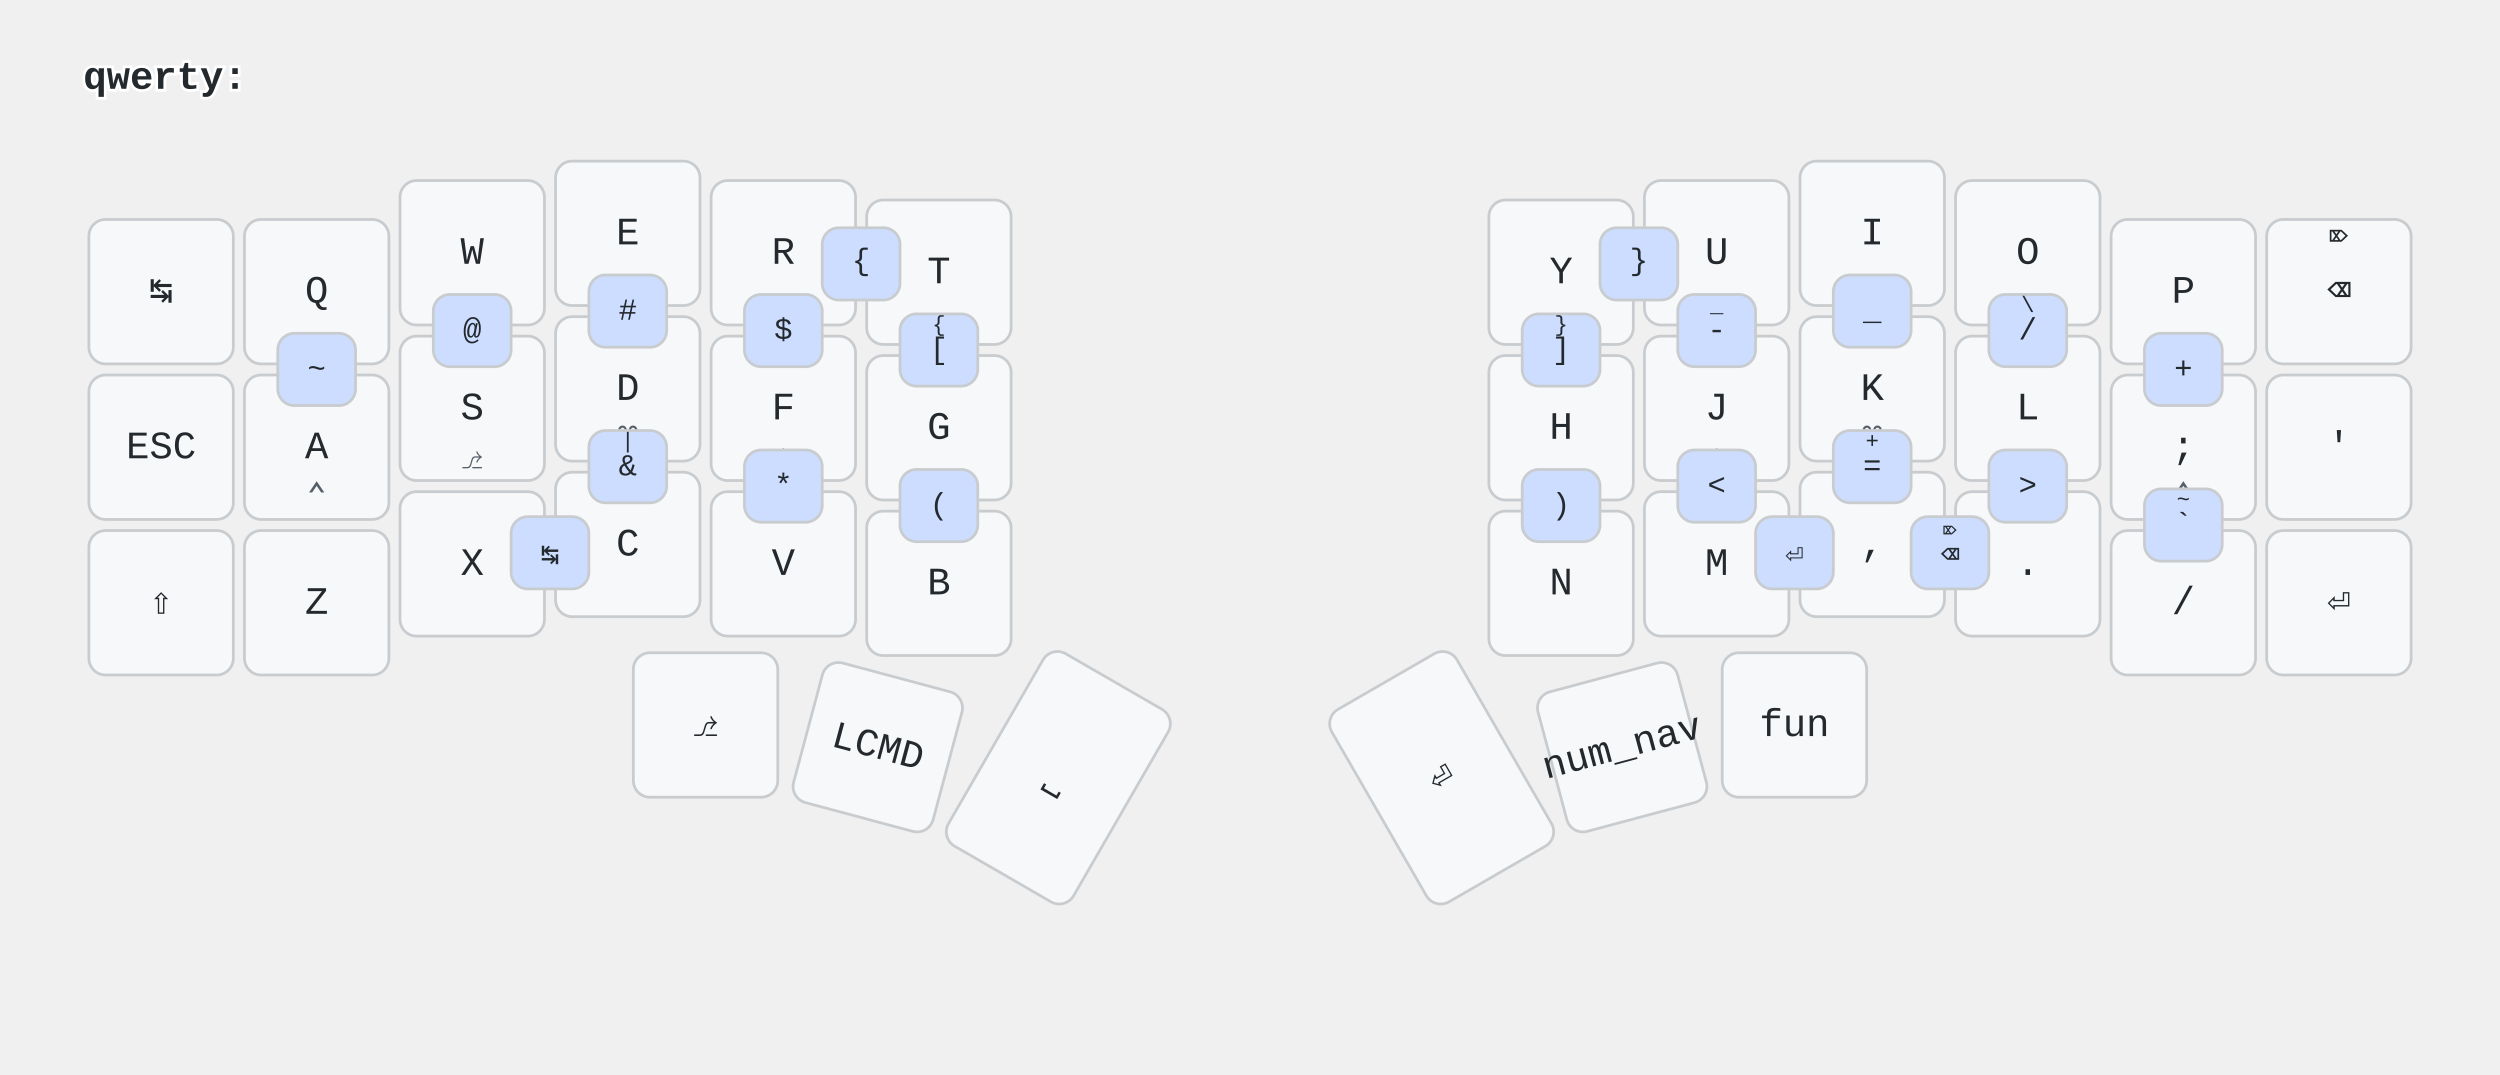
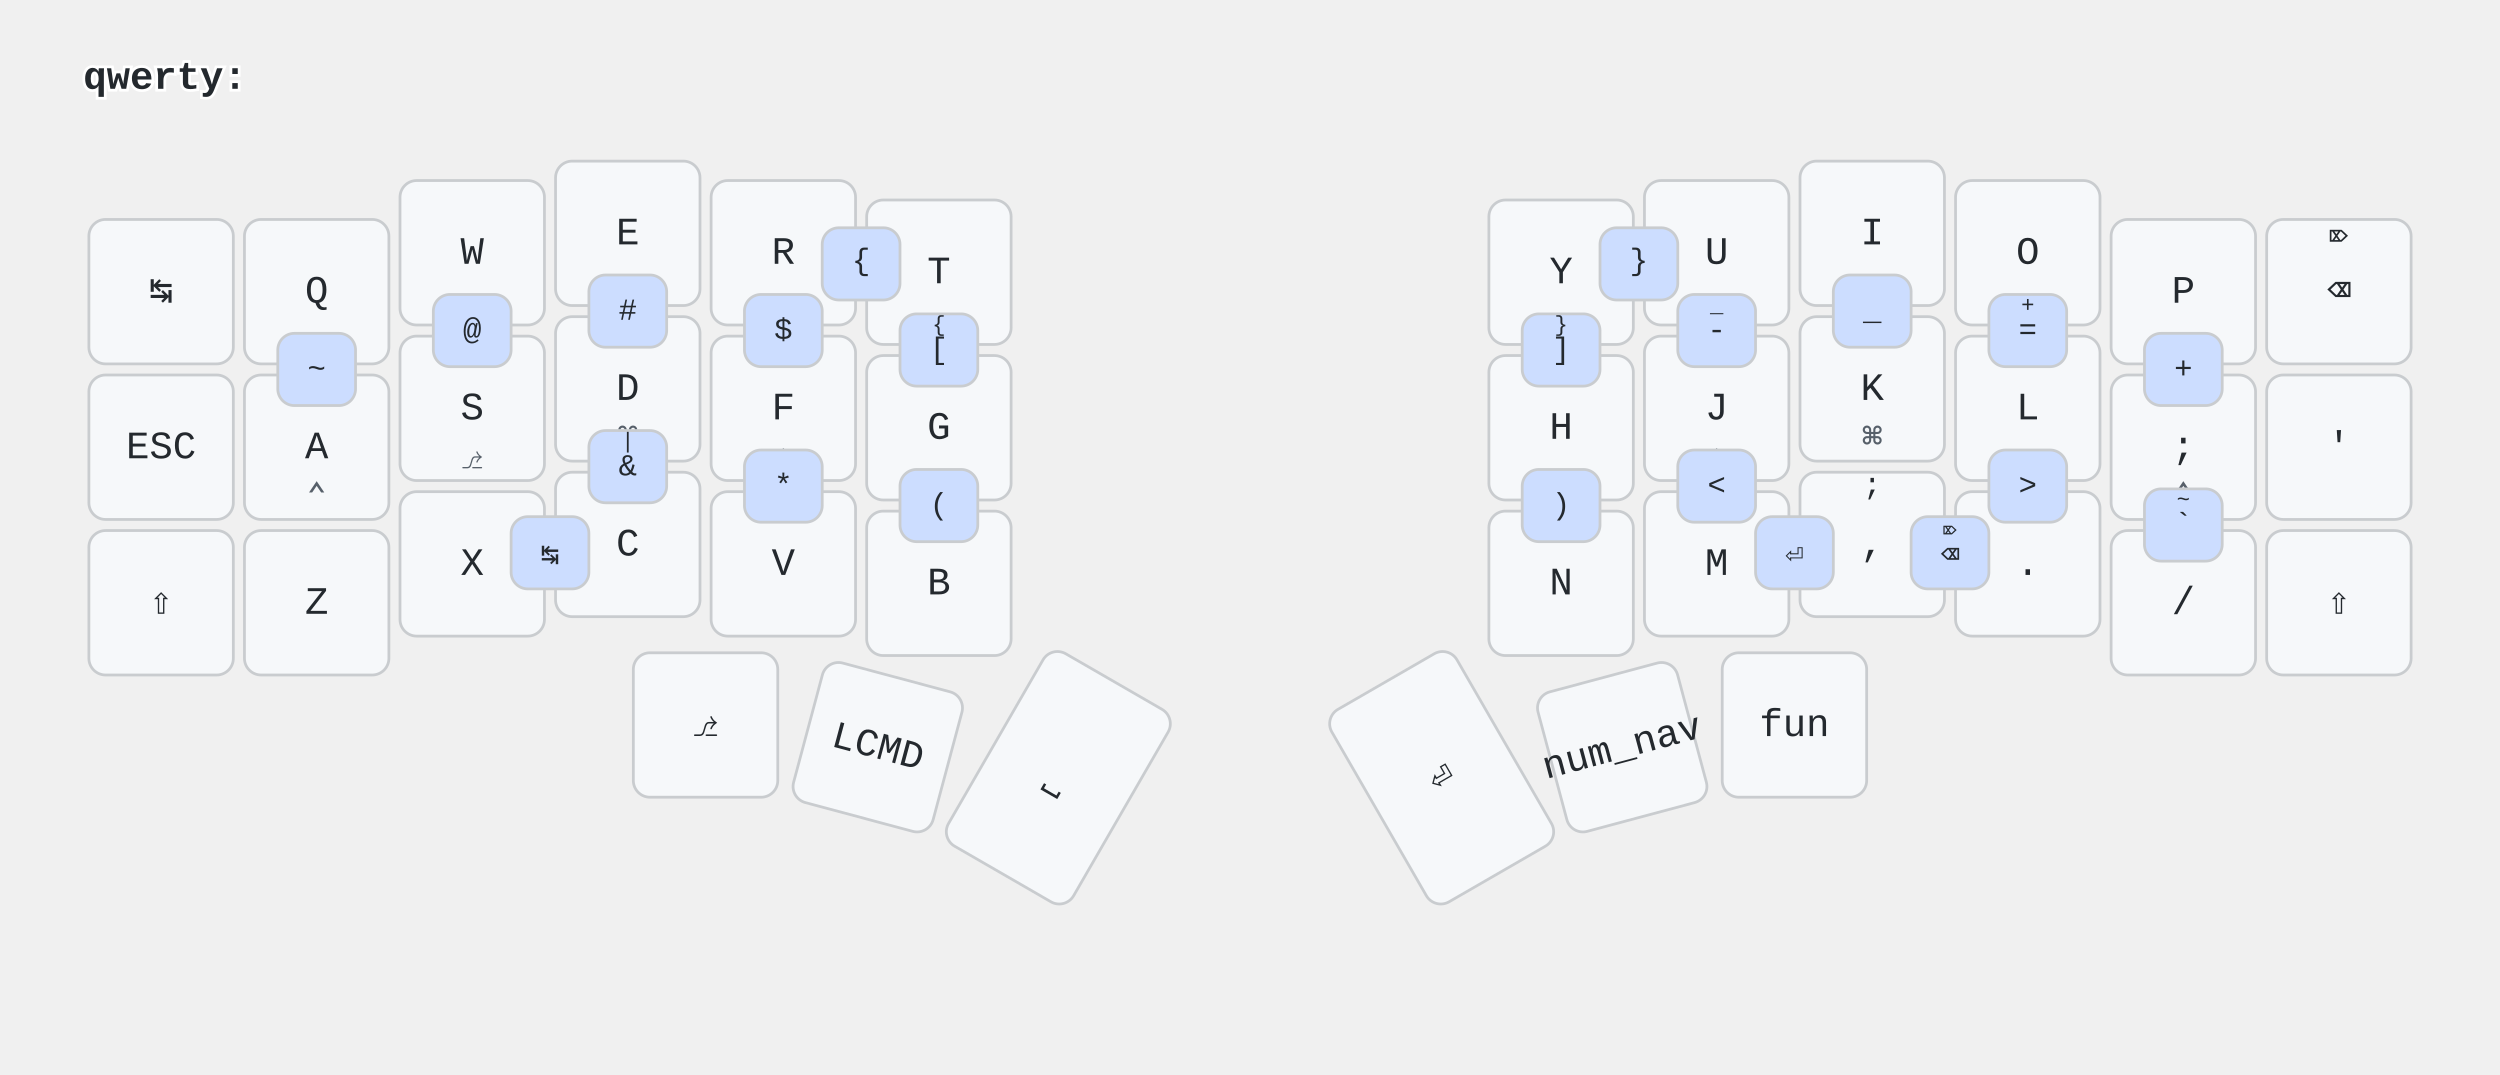
<svg xmlns="http://www.w3.org/2000/svg" width="900" height="387" viewBox="0 0 900 387" class="keymap">
  <style>/* font and background color specifications */
svg {
    font-family: SFMono-Regular,Consolas,Liberation Mono,Menlo,monospace;
    font-size: 14px;
    font-kerning: normal;
    text-rendering: optimizeLegibility;
    fill: #24292e;
}

/* default key styling */
rect {
    fill: #f6f8fa;
    stroke: #c9cccf;
    stroke-width: 1;
}

/* color accent for combo boxes */
rect.combo {
    fill: #cdf;
}

/* color accent for held keys */
rect.held, rect.combo.held {
    fill: #fdd;
}

/* color accent for ghost (optional) keys */
rect.ghost, rect.combo.ghost {
    fill: #ddd;
}

text {
    text-anchor: middle;
    dominant-baseline: middle;
}

/* styling for layer labels */
text.label {
    font-weight: bold;
    text-anchor: start;
    stroke: white;
    stroke-width: 2;
    paint-order: stroke;
}

/* styling for combo tap, and key hold/shifted label text */
text.combo, text.hold, text.shifted {
    font-size: 11px;
}

text.hold {
    text-anchor: middle;
    dominant-baseline: text-after-edge;
    font-size: 12px;
    font-weight: 600;
    fill: #57606a;
}

text.shifted {
    text-anchor: middle;
    dominant-baseline: hanging;
}

/* styling for hold/shifted label text in combo box */
text.combo.hold, text.combo.shifted {
    font-size: 8px;
}

/* styling for combo dendrons */
path {
    stroke-width: 1;
    stroke: gray;
    fill: none;
}
</style>
  <g transform="translate(30, 0)" class="layer-qwerty">
    <text x="0" y="28" class="label" id="qwerty">qwerty:</text>
    <g transform="translate(0, 56)">
      <g transform="translate(28, 49)" class="key keypos-0">
        <rect rx="6" ry="6" x="-26" y="-26" width="52" height="52" class="key" />
        <text x="0" y="0" class="key tap">↹</text>
      </g>
      <g transform="translate(84, 49)" class="key keypos-1">
        <rect rx="6" ry="6" x="-26" y="-26" width="52" height="52" class="key" />
        <text x="0" y="0" class="key tap">Q</text>
      </g>
      <g transform="translate(140, 35)" class="key keypos-2">
        <rect rx="6" ry="6" x="-26" y="-26" width="52" height="52" class="key" />
        <text x="0" y="0" class="key tap">W</text>
      </g>
      <g transform="translate(196, 28)" class="key keypos-3">
        <rect rx="6" ry="6" x="-26" y="-26" width="52" height="52" class="key" />
        <text x="0" y="0" class="key tap">E</text>
      </g>
      <g transform="translate(252, 35)" class="key keypos-4">
        <rect rx="6" ry="6" x="-26" y="-26" width="52" height="52" class="key" />
        <text x="0" y="0" class="key tap">R</text>
      </g>
      <g transform="translate(308, 42)" class="key keypos-5">
        <rect rx="6" ry="6" x="-26" y="-26" width="52" height="52" class="key" />
        <text x="0" y="0" class="key tap">T</text>
      </g>
      <g transform="translate(532, 42)" class="key keypos-6">
        <rect rx="6" ry="6" x="-26" y="-26" width="52" height="52" class="key" />
        <text x="0" y="0" class="key tap">Y</text>
      </g>
      <g transform="translate(588, 35)" class="key keypos-7">
        <rect rx="6" ry="6" x="-26" y="-26" width="52" height="52" class="key" />
        <text x="0" y="0" class="key tap">U</text>
      </g>
      <g transform="translate(644, 28)" class="key keypos-8">
        <rect rx="6" ry="6" x="-26" y="-26" width="52" height="52" class="key" />
        <text x="0" y="0" class="key tap">I</text>
      </g>
      <g transform="translate(700, 35)" class="key keypos-9">
        <rect rx="6" ry="6" x="-26" y="-26" width="52" height="52" class="key" />
        <text x="0" y="0" class="key tap">O</text>
      </g>
      <g transform="translate(756, 49)" class="key keypos-10">
        <rect rx="6" ry="6" x="-26" y="-26" width="52" height="52" class="key" />
        <text x="0" y="0" class="key tap">P</text>
      </g>
      <g transform="translate(812, 49)" class="key keypos-11">
        <rect rx="6" ry="6" x="-26" y="-26" width="52" height="52" class="key" />
        <text x="0" y="0" class="key tap">⌫</text>
        <text x="0" y="-24" class="key shifted">⌦</text>
      </g>
      <g transform="translate(28, 105)" class="key keypos-12">
        <rect rx="6" ry="6" x="-26" y="-26" width="52" height="52" class="key" />
        <text x="0" y="0" class="key tap">ESC</text>
      </g>
      <g transform="translate(84, 105)" class="key keypos-13">
        <rect rx="6" ry="6" x="-26" y="-26" width="52" height="52" class="key" />
        <text x="0" y="0" class="key tap">A</text>
        <text x="0" y="24" class="key hold">⌃</text>
      </g>
      <g transform="translate(140, 91)" class="key keypos-14">
        <rect rx="6" ry="6" x="-26" y="-26" width="52" height="52" class="key" />
        <text x="0" y="0" class="key tap">S</text>
        <text x="0" y="24" class="key hold">⎇</text>
      </g>
      <g transform="translate(196, 84)" class="key keypos-15">
        <rect rx="6" ry="6" x="-26" y="-26" width="52" height="52" class="key" />
        <text x="0" y="0" class="key tap">D</text>
        <text x="0" y="24" class="key hold">⌘</text>
      </g>
      <g transform="translate(252, 91)" class="key keypos-16">
        <rect rx="6" ry="6" x="-26" y="-26" width="52" height="52" class="key" />
        <text x="0" y="0" class="key tap">F</text>
        <text x="0" y="24" class="key hold">⇧</text>
      </g>
      <g transform="translate(308, 98)" class="key keypos-17">
        <rect rx="6" ry="6" x="-26" y="-26" width="52" height="52" class="key" />
        <text x="0" y="0" class="key tap">G</text>
      </g>
      <g transform="translate(532, 98)" class="key keypos-18">
        <rect rx="6" ry="6" x="-26" y="-26" width="52" height="52" class="key" />
        <text x="0" y="0" class="key tap">H</text>
      </g>
      <g transform="translate(588, 91)" class="key keypos-19">
        <rect rx="6" ry="6" x="-26" y="-26" width="52" height="52" class="key" />
        <text x="0" y="0" class="key tap">J</text>
        <text x="0" y="24" class="key hold">⇧</text>
      </g>
      <g transform="translate(644, 84)" class="key keypos-20">
        <rect rx="6" ry="6" x="-26" y="-26" width="52" height="52" class="key" />
        <text x="0" y="0" class="key tap">K</text>
        <text x="0" y="24" class="key hold">⌘</text>
      </g>
      <g transform="translate(700, 91)" class="key keypos-21">
        <rect rx="6" ry="6" x="-26" y="-26" width="52" height="52" class="key" />
        <text x="0" y="0" class="key tap">L</text>
        <text x="0" y="24" class="key hold">⎇</text>
      </g>
      <g transform="translate(756, 105)" class="key keypos-22">
        <rect rx="6" ry="6" x="-26" y="-26" width="52" height="52" class="key" />
        <text x="0" y="0" class="key tap">;</text>
        <text x="0" y="24" class="key hold">⌃</text>
        <text x="0" y="-24" class="key shifted">:</text>
      </g>
      <g transform="translate(812, 105)" class="key keypos-23">
        <rect rx="6" ry="6" x="-26" y="-26" width="52" height="52" class="key" />
        <text x="0" y="0" class="key tap">'</text>
      </g>
      <g transform="translate(28, 161)" class="key keypos-24">
        <rect rx="6" ry="6" x="-26" y="-26" width="52" height="52" class="key" />
        <text x="0" y="0" class="key tap">⇧</text>
      </g>
      <g transform="translate(84, 161)" class="key keypos-25">
        <rect rx="6" ry="6" x="-26" y="-26" width="52" height="52" class="key" />
        <text x="0" y="0" class="key tap">Z</text>
      </g>
      <g transform="translate(140, 147)" class="key keypos-26">
        <rect rx="6" ry="6" x="-26" y="-26" width="52" height="52" class="key" />
        <text x="0" y="0" class="key tap">X</text>
      </g>
      <g transform="translate(196, 140)" class="key keypos-27">
        <rect rx="6" ry="6" x="-26" y="-26" width="52" height="52" class="key" />
        <text x="0" y="0" class="key tap">C</text>
      </g>
      <g transform="translate(252, 147)" class="key keypos-28">
        <rect rx="6" ry="6" x="-26" y="-26" width="52" height="52" class="key" />
        <text x="0" y="0" class="key tap">V</text>
      </g>
      <g transform="translate(308, 154)" class="key keypos-29">
        <rect rx="6" ry="6" x="-26" y="-26" width="52" height="52" class="key" />
        <text x="0" y="0" class="key tap">B</text>
      </g>
      <g transform="translate(532, 154)" class="key keypos-30">
        <rect rx="6" ry="6" x="-26" y="-26" width="52" height="52" class="key" />
        <text x="0" y="0" class="key tap">N</text>
      </g>
      <g transform="translate(588, 147)" class="key keypos-31">
        <rect rx="6" ry="6" x="-26" y="-26" width="52" height="52" class="key" />
        <text x="0" y="0" class="key tap">M</text>
      </g>
      <g transform="translate(644, 140)" class="key keypos-32">
        <rect rx="6" ry="6" x="-26" y="-26" width="52" height="52" class="key" />
        <text x="0" y="0" class="key tap">,</text>
        <text x="0" y="-24" class="key shifted">;</text>
      </g>
      <g transform="translate(700, 147)" class="key keypos-33">
        <rect rx="6" ry="6" x="-26" y="-26" width="52" height="52" class="key" />
        <text x="0" y="0" class="key tap">.</text>
        <text x="0" y="-24" class="key shifted">:</text>
      </g>
      <g transform="translate(756, 161)" class="key keypos-34">
        <rect rx="6" ry="6" x="-26" y="-26" width="52" height="52" class="key" />
        <text x="0" y="0" class="key tap">/</text>
      </g>
      <g transform="translate(812, 161)" class="key keypos-35">
        <rect rx="6" ry="6" x="-26" y="-26" width="52" height="52" class="key" />
-         <text x="0" y="0" class="key tap">⏎</text>
+         <text x="0" y="0" class="key tap">⇧</text>
      </g>
      <g transform="translate(224, 205)" class="key keypos-36">
        <rect rx="6" ry="6" x="-26" y="-26" width="52" height="52" class="key" />
        <text x="0" y="0" class="key tap">⎇</text>
      </g>
      <g transform="translate(286, 213) rotate(15.0)" class="key keypos-37">
        <rect rx="6" ry="6" x="-26" y="-26" width="52" height="52" class="key" />
        <text x="0" y="0" class="key tap">LCMD</text>
      </g>
      <g transform="translate(351, 224) rotate(30.0)" class="key keypos-38">
        <rect rx="6" ry="6" x="-26" y="-40" width="52" height="80" class="key" />
        <text x="0" y="0" class="key tap">⎵</text>
      </g>
      <g transform="translate(489, 224) rotate(-30.0)" class="key keypos-39">
        <rect rx="6" ry="6" x="-26" y="-40" width="52" height="80" class="key" />
        <text x="0" y="0" class="key tap">⏎</text>
      </g>
      <g transform="translate(554, 213) rotate(-15.0)" class="key keypos-40">
        <rect rx="6" ry="6" x="-26" y="-26" width="52" height="52" class="key" />
        <text x="0" y="0" class="key tap">num_nav</text>
      </g>
      <g transform="translate(616, 205)" class="key keypos-41">
        <rect rx="6" ry="6" x="-26" y="-26" width="52" height="52" class="key" />
        <text x="0" y="0" class="key tap">fun</text>
      </g>
      <g class="combo combopos-0">
        <rect rx="6" ry="6" x="70" y="64" width="28" height="26" class="combo" />
        <text x="84" y="77" class="combo tap">~</text>
      </g>
      <g class="combo combopos-1">
        <rect rx="6" ry="6" x="126" y="50" width="28" height="26" class="combo" />
        <text x="140" y="63" class="combo tap">@</text>
      </g>
      <g class="combo combopos-2">
        <rect rx="6" ry="6" x="182" y="43" width="28" height="26" class="combo" />
        <text x="196" y="56" class="combo tap">#</text>
      </g>
      <g class="combo combopos-3">
        <rect rx="6" ry="6" x="238" y="50" width="28" height="26" class="combo" />
        <text x="252" y="63" class="combo tap">$</text>
      </g>
      <g class="combo combopos-4">
        <rect rx="6" ry="6" x="182" y="99" width="28" height="26" class="combo" />
        <text x="196" y="112" class="combo tap">&amp;</text>
        <text x="196" y="101" class="combo shifted">|</text>
      </g>
      <g class="combo combopos-5">
        <rect rx="6" ry="6" x="238" y="106" width="28" height="26" class="combo" />
        <text x="252" y="119" class="combo tap">*</text>
      </g>
      <g class="combo combopos-6">
        <rect rx="6" ry="6" x="266" y="26" width="28" height="26" class="combo" />
        <text x="280" y="38" class="combo tap">{</text>
      </g>
      <g class="combo combopos-7">
        <rect rx="6" ry="6" x="546" y="26" width="28" height="26" class="combo" />
        <text x="560" y="38" class="combo tap">}</text>
      </g>
      <g class="combo combopos-8">
        <rect rx="6" ry="6" x="294" y="57" width="28" height="26" class="combo" />
        <text x="308" y="70" class="combo tap">[</text>
        <text x="308" y="59" class="combo shifted">{</text>
      </g>
      <g class="combo combopos-9">
        <rect rx="6" ry="6" x="294" y="113" width="28" height="26" class="combo" />
        <text x="308" y="126" class="combo tap">(</text>
      </g>
      <g class="combo combopos-10">
        <rect rx="6" ry="6" x="518" y="57" width="28" height="26" class="combo" />
        <text x="532" y="70" class="combo tap">]</text>
        <text x="532" y="59" class="combo shifted">}</text>
      </g>
      <g class="combo combopos-11">
        <rect rx="6" ry="6" x="518" y="113" width="28" height="26" class="combo" />
        <text x="532" y="126" class="combo tap">)</text>
      </g>
      <g class="combo combopos-12">
        <rect rx="6" ry="6" x="742" y="120" width="28" height="26" class="combo" />
        <text x="756" y="133" class="combo tap">`</text>
        <text x="756" y="122" class="combo shifted">~</text>
      </g>
      <g class="combo combopos-13">
        <rect rx="6" ry="6" x="574" y="106" width="28" height="26" class="combo" />
        <text x="588" y="119" class="combo tap">&lt;</text>
      </g>
      <g class="combo combopos-14">
        <rect rx="6" ry="6" x="686" y="106" width="28" height="26" class="combo" />
        <text x="700" y="119" class="combo tap">&gt;</text>
      </g>
      <g class="combo combopos-15">
-         <rect rx="6" ry="6" x="686" y="50" width="28" height="26" class="combo" />
-         <text x="700" y="63" class="combo tap">/</text>
-         <text x="700" y="52" class="combo shifted">\</text>
-       </g>
-       <g class="combo combopos-16">
        <rect rx="6" ry="6" x="574" y="50" width="28" height="26" class="combo" />
        <text x="588" y="63" class="combo tap">-</text>
        <text x="588" y="52" class="combo shifted">_</text>
      </g>
-       <g class="combo combopos-17">
+       <g class="combo combopos-16">
        <rect rx="6" ry="6" x="630" y="43" width="28" height="26" class="combo" />
        <text x="644" y="56" class="combo tap">_</text>
      </g>
+       <g class="combo combopos-17">
+         <rect rx="6" ry="6" x="686" y="50" width="28" height="26" class="combo" />
+         <text x="700" y="63" class="combo tap">=</text>
+         <text x="700" y="52" class="combo shifted">+</text>
+       </g>
      <g class="combo combopos-18">
-         <rect rx="6" ry="6" x="630" y="99" width="28" height="26" class="combo" />
-         <text x="644" y="112" class="combo tap">=</text>
-         <text x="644" y="101" class="combo shifted">+</text>
-       </g>
-       <g class="combo combopos-19">
        <rect rx="6" ry="6" x="742" y="64" width="28" height="26" class="combo" />
        <text x="756" y="77" class="combo tap">+</text>
      </g>
-       <g class="combo combopos-20">
+       <g class="combo combopos-19">
        <rect rx="6" ry="6" x="154" y="130" width="28" height="26" class="combo" />
        <text x="168" y="144" class="combo tap">↹</text>
      </g>
-       <g class="combo combopos-21">
+       <g class="combo combopos-20">
        <rect rx="6" ry="6" x="602" y="130" width="28" height="26" class="combo" />
        <text x="616" y="144" class="combo tap">⏎</text>
      </g>
-       <g class="combo combopos-22">
+       <g class="combo combopos-21">
        <rect rx="6" ry="6" x="658" y="130" width="28" height="26" class="combo" />
        <text x="672" y="144" class="combo tap">⌫</text>
        <text x="672" y="132" class="combo shifted">⌦</text>
      </g>
    </g>
  </g>
</svg>
